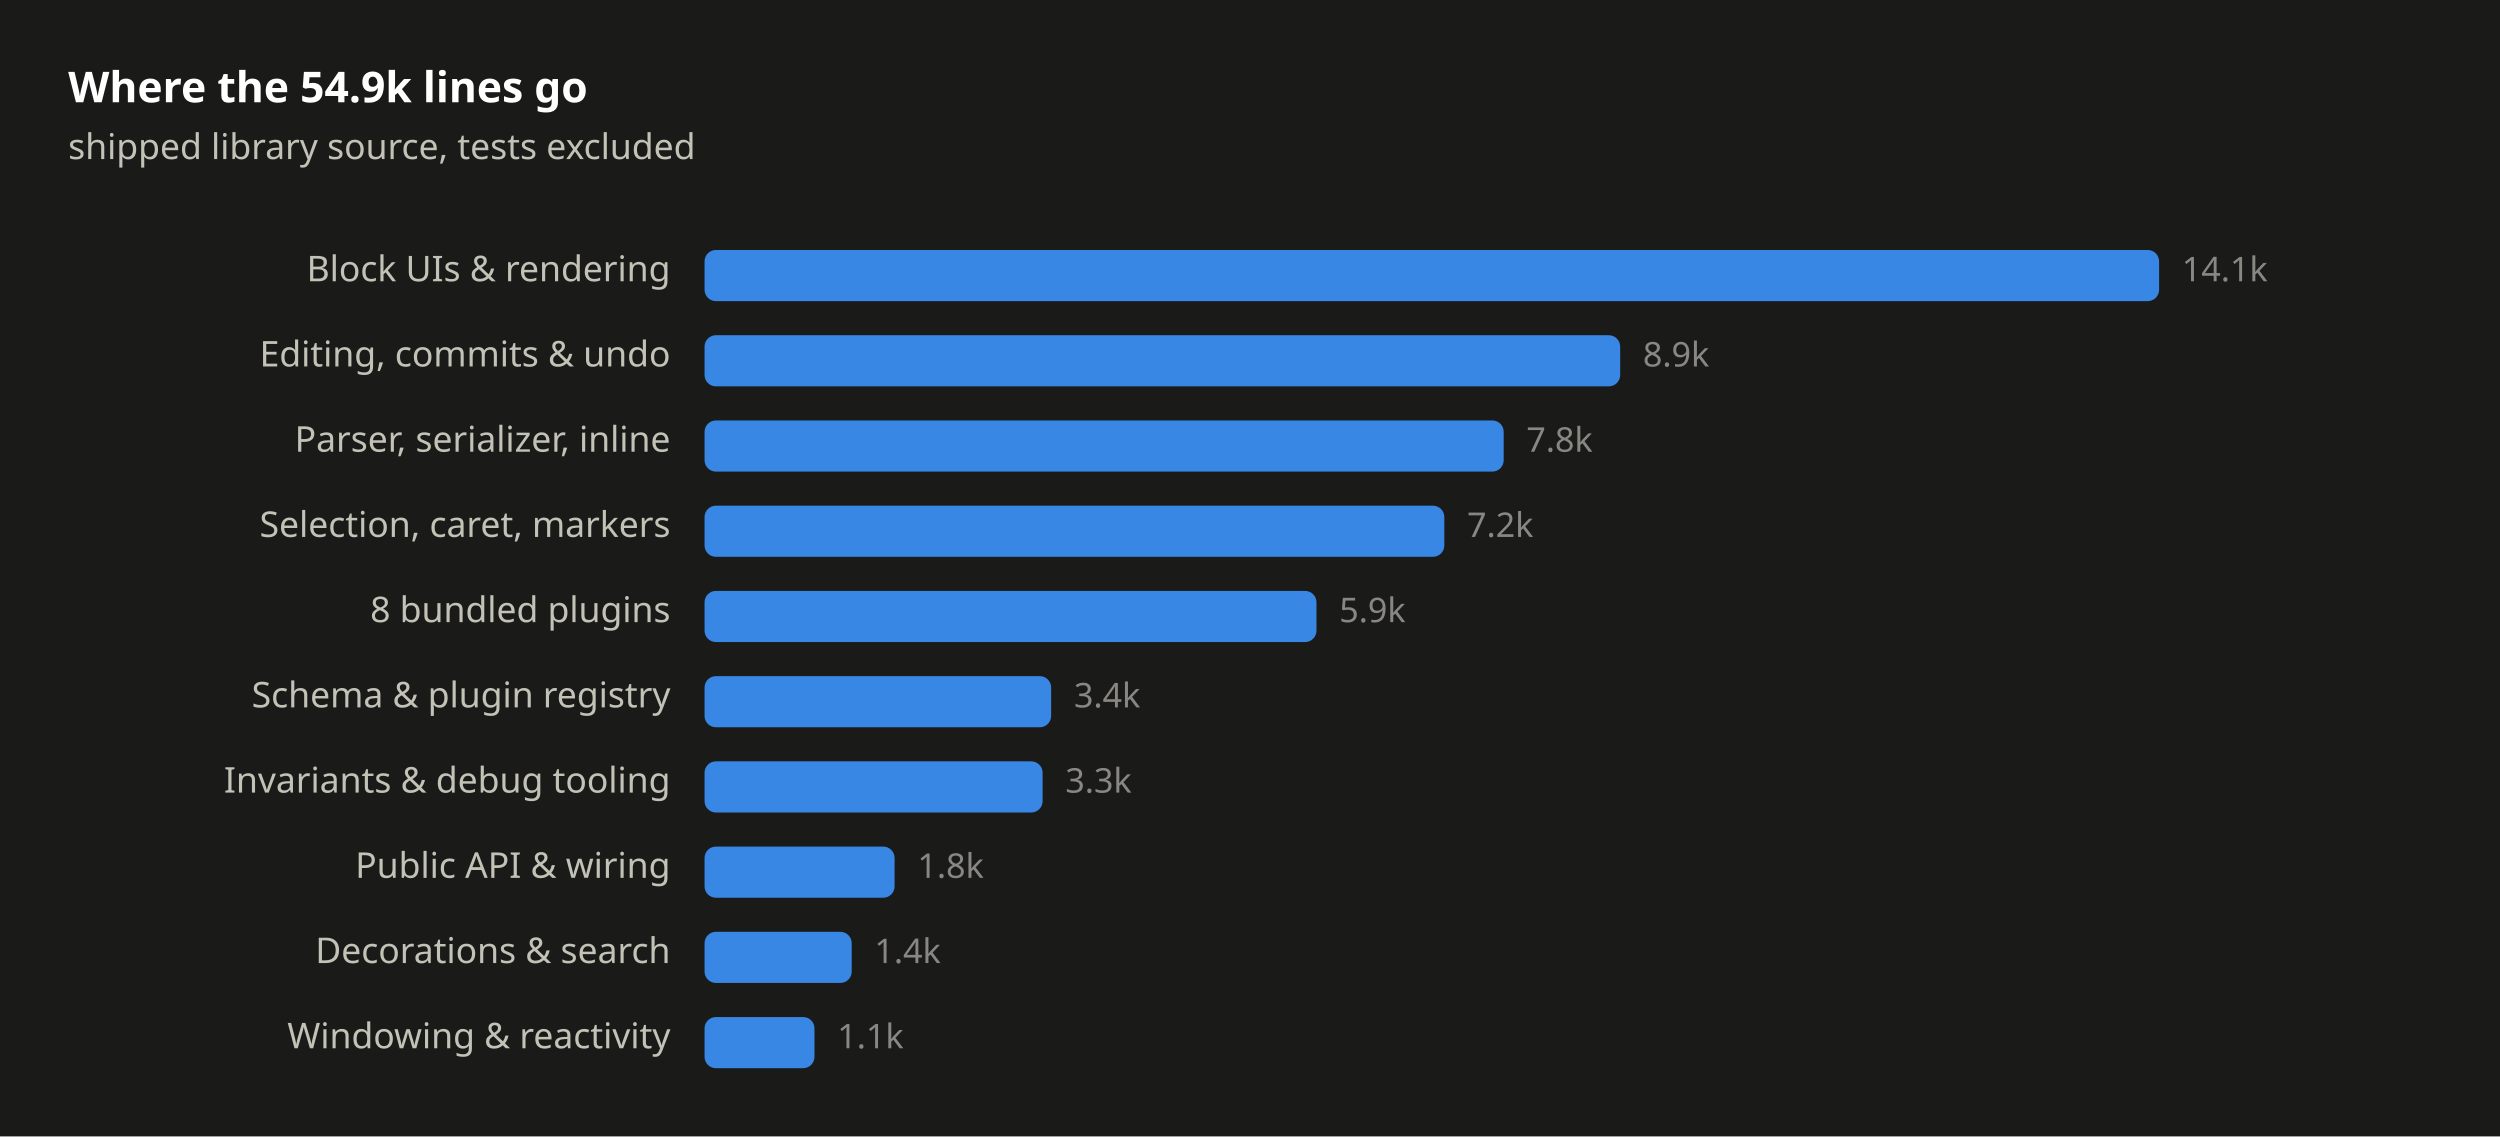
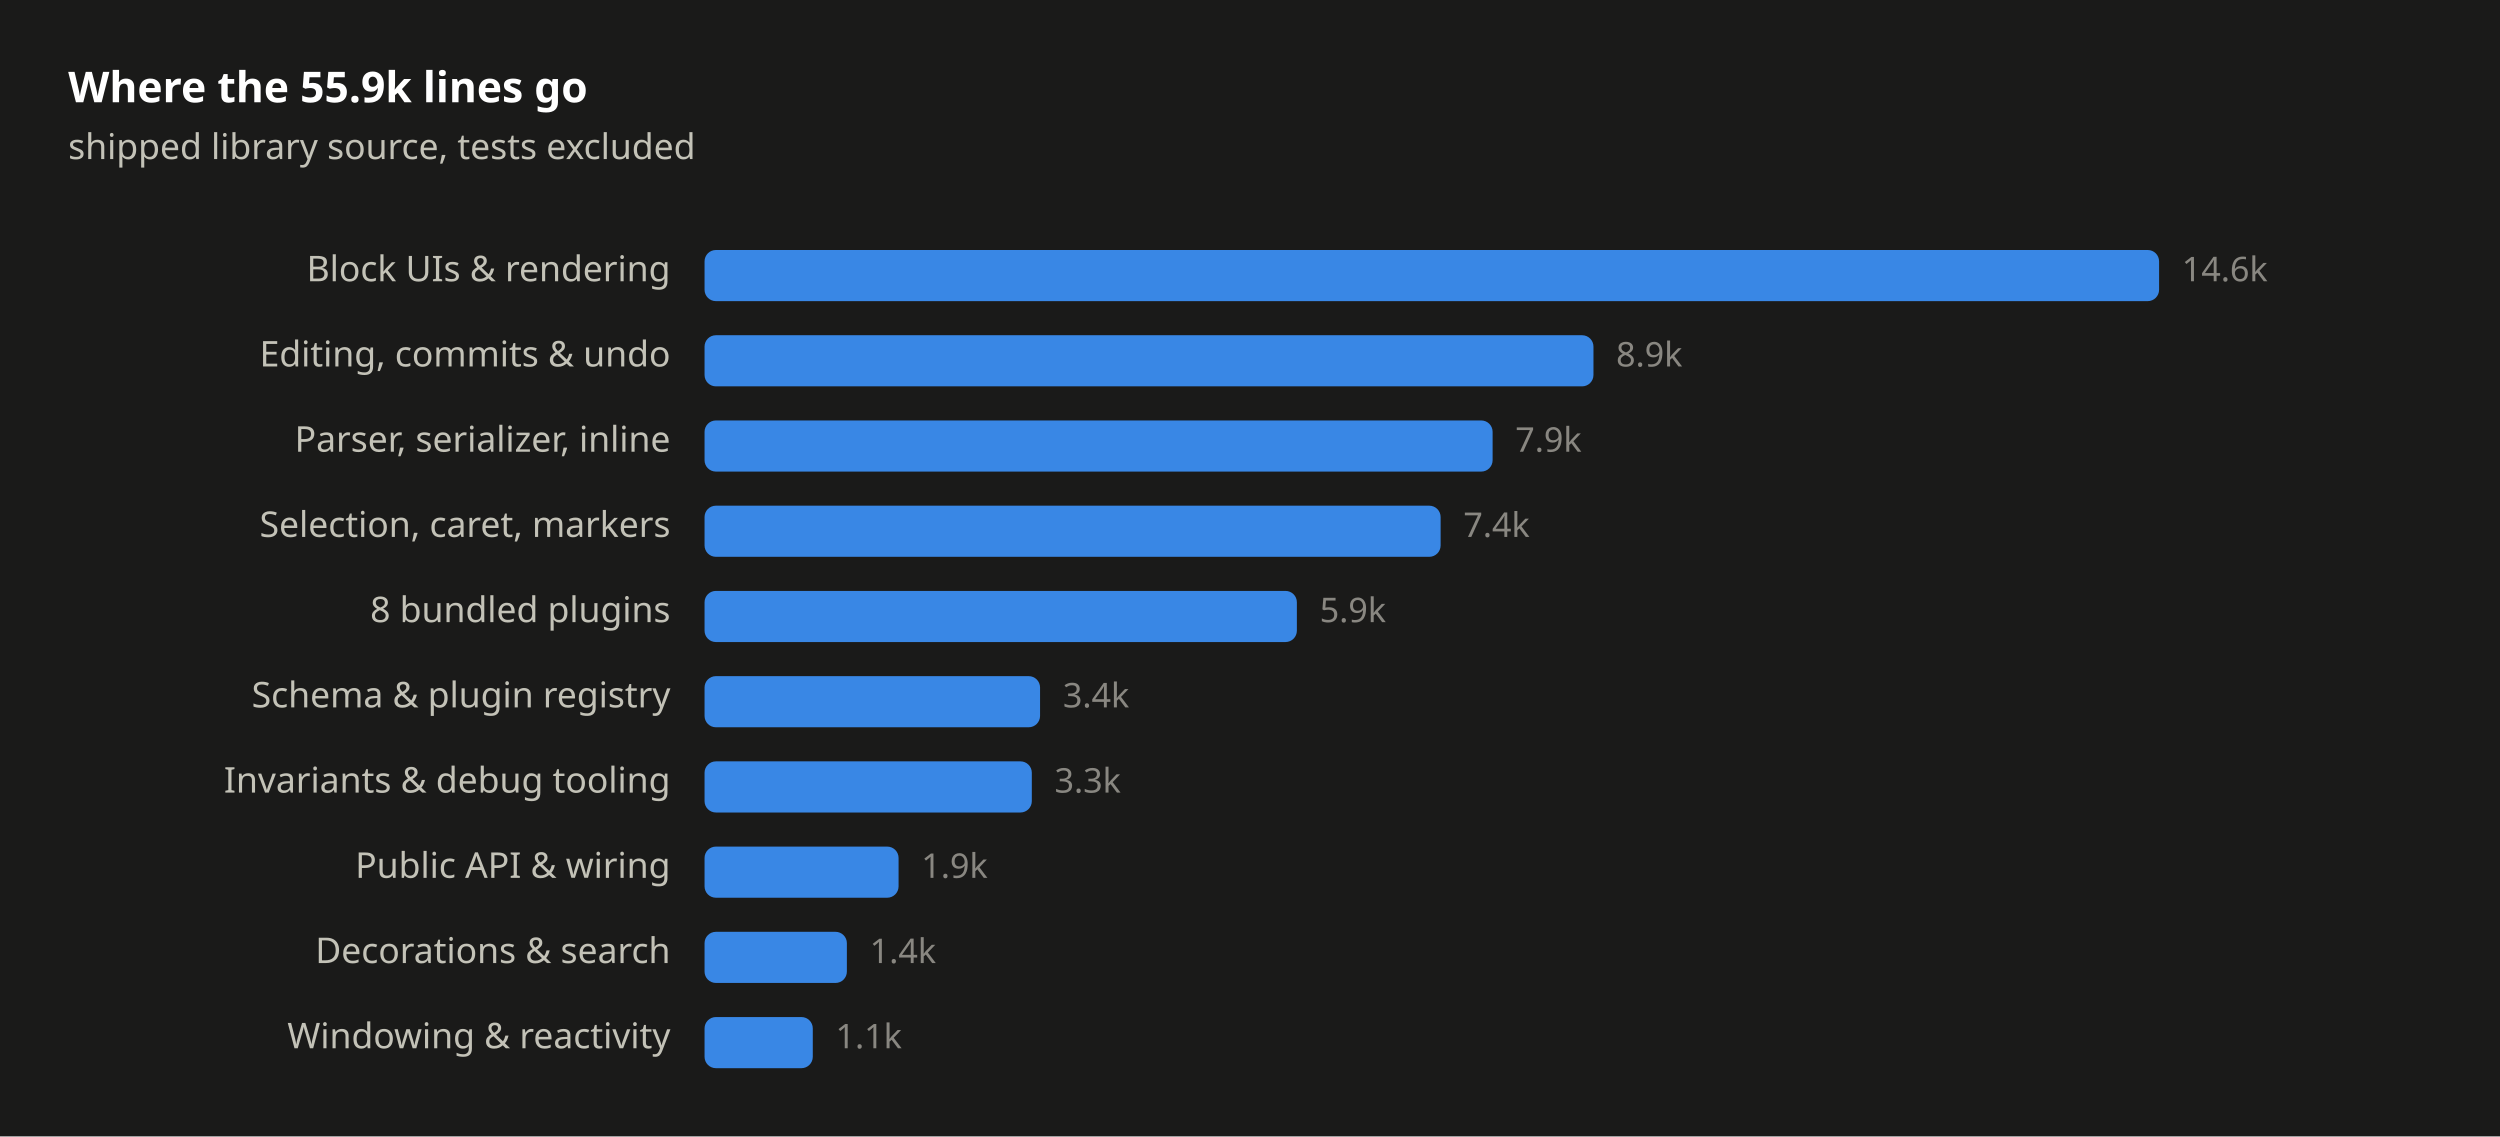
- <svg xmlns="http://www.w3.org/2000/svg" width="880" height="400" viewBox="0 0 880 400" role="img" aria-label="Library source by area: Block UIs &amp; rendering 14.1k, Editing, commits &amp; undo 8.9k, Parser, serializer, inline 7.8k, Selection, caret, markers 7.2k, 8 bundled plugins 5.9k, Schema &amp; plugin registry 3.4k, Invariants &amp; debug tooling 3.3k, Public API &amp; wiring 1.8k, Decorations &amp; search 1.4k, Windowing &amp; reactivity 1.1k. About 54.9k lines total.">
+ <svg xmlns="http://www.w3.org/2000/svg" width="880" height="400" viewBox="0 0 880 400" role="img" aria-label="Library source by area: Block UIs &amp; rendering 14.6k, Editing, commits &amp; undo 8.9k, Parser, serializer, inline 7.9k, Selection, caret, markers 7.4k, 8 bundled plugins 5.9k, Schema &amp; plugin registry 3.4k, Invariants &amp; debug tooling 3.3k, Public API &amp; wiring 1.9k, Decorations &amp; search 1.4k, Windowing &amp; reactivity 1.1k. About 55.9k lines total.">
  <rect width="880" height="400" fill="#1a1a19" />
-   <text x="24" y="36" font-family="system-ui, sans-serif" font-size="15" font-weight="600" fill="#ffffff" text-anchor="start">Where the 54.9k lines go</text>
+   <text x="24" y="36" font-family="system-ui, sans-serif" font-size="15" font-weight="600" fill="#ffffff" text-anchor="start">Where the 55.9k lines go</text>
  <text x="24" y="56" font-family="system-ui, sans-serif" font-size="12.5" font-weight="400" fill="#c3c2b7" text-anchor="start">shipped library source, tests excluded</text>
  <text x="236" y="99" font-family="system-ui, sans-serif" font-size="12.5" font-weight="400" fill="#c3c2b7" text-anchor="end">Block UIs &amp; rendering</text>
  <rect x="248" y="88" width="512.0" height="18" rx="4" fill="#3987e5" />
-   <text x="768" y="99" font-family="system-ui, sans-serif" font-size="12" font-weight="400" fill="#898781" text-anchor="start" style="font-variant-numeric:tabular-nums">14.1k</text>
+   <text x="768" y="99" font-family="system-ui, sans-serif" font-size="12" font-weight="400" fill="#898781" text-anchor="start" style="font-variant-numeric:tabular-nums">14.6k</text>
  <text x="236" y="129" font-family="system-ui, sans-serif" font-size="12.5" font-weight="400" fill="#c3c2b7" text-anchor="end">Editing, commits &amp; undo</text>
-   <rect x="248" y="118" width="322.3" height="18" rx="4" fill="#3987e5" />
-   <text x="578.305" y="129" font-family="system-ui, sans-serif" font-size="12" font-weight="400" fill="#898781" text-anchor="start" style="font-variant-numeric:tabular-nums">8.9k</text>
+   <rect x="248" y="118" width="312.9" height="18" rx="4" fill="#3987e5" />
+   <text x="568.86" y="129" font-family="system-ui, sans-serif" font-size="12" font-weight="400" fill="#898781" text-anchor="start" style="font-variant-numeric:tabular-nums">8.9k</text>
  <text x="236" y="159" font-family="system-ui, sans-serif" font-size="12.5" font-weight="400" fill="#c3c2b7" text-anchor="end">Parser, serializer, inline</text>
-   <rect x="248" y="148" width="281.3" height="18" rx="4" fill="#3987e5" />
-   <text x="537.265" y="159" font-family="system-ui, sans-serif" font-size="12" font-weight="400" fill="#898781" text-anchor="start" style="font-variant-numeric:tabular-nums">7.8k</text>
+   <rect x="248" y="148" width="277.4" height="18" rx="4" fill="#3987e5" />
+   <text x="533.373" y="159" font-family="system-ui, sans-serif" font-size="12" font-weight="400" fill="#898781" text-anchor="start" style="font-variant-numeric:tabular-nums">7.9k</text>
  <text x="236" y="189" font-family="system-ui, sans-serif" font-size="12.5" font-weight="400" fill="#c3c2b7" text-anchor="end">Selection, caret, markers</text>
-   <rect x="248" y="178" width="260.4" height="18" rx="4" fill="#3987e5" />
-   <text x="516.401" y="189" font-family="system-ui, sans-serif" font-size="12" font-weight="400" fill="#898781" text-anchor="start" style="font-variant-numeric:tabular-nums">7.2k</text>
+   <rect x="248" y="178" width="259.1" height="18" rx="4" fill="#3987e5" />
+   <text x="515.103" y="189" font-family="system-ui, sans-serif" font-size="12" font-weight="400" fill="#898781" text-anchor="start" style="font-variant-numeric:tabular-nums">7.4k</text>
  <text x="236" y="219" font-family="system-ui, sans-serif" font-size="12.5" font-weight="400" fill="#c3c2b7" text-anchor="end">8 bundled plugins</text>
-   <rect x="248" y="208" width="215.4" height="18" rx="4" fill="#3987e5" />
-   <text x="471.413" y="219" font-family="system-ui, sans-serif" font-size="12" font-weight="400" fill="#898781" text-anchor="start" style="font-variant-numeric:tabular-nums">5.9k</text>
+   <rect x="248" y="208" width="208.5" height="18" rx="4" fill="#3987e5" />
+   <text x="464.538" y="219" font-family="system-ui, sans-serif" font-size="12" font-weight="400" fill="#898781" text-anchor="start" style="font-variant-numeric:tabular-nums">5.9k</text>
  <text x="236" y="249" font-family="system-ui, sans-serif" font-size="12.5" font-weight="400" fill="#c3c2b7" text-anchor="end">Schema &amp; plugin registry</text>
-   <rect x="248" y="238" width="122.0" height="18" rx="4" fill="#3987e5" />
-   <text x="378.032" y="249" font-family="system-ui, sans-serif" font-size="12" font-weight="400" fill="#898781" text-anchor="start" style="font-variant-numeric:tabular-nums">3.4k</text>
+   <rect x="248" y="238" width="118.1" height="18" rx="4" fill="#3987e5" />
+   <text x="374.138" y="249" font-family="system-ui, sans-serif" font-size="12" font-weight="400" fill="#898781" text-anchor="start" style="font-variant-numeric:tabular-nums">3.4k</text>
  <text x="236" y="279" font-family="system-ui, sans-serif" font-size="12.5" font-weight="400" fill="#c3c2b7" text-anchor="end">Invariants &amp; debug tooling</text>
-   <rect x="248" y="268" width="119.0" height="18" rx="4" fill="#3987e5" />
-   <text x="374.99" y="279" font-family="system-ui, sans-serif" font-size="12" font-weight="400" fill="#898781" text-anchor="start" style="font-variant-numeric:tabular-nums">3.3k</text>
+   <rect x="248" y="268" width="115.2" height="18" rx="4" fill="#3987e5" />
+   <text x="371.192" y="279" font-family="system-ui, sans-serif" font-size="12" font-weight="400" fill="#898781" text-anchor="start" style="font-variant-numeric:tabular-nums">3.3k</text>
  <text x="236" y="309" font-family="system-ui, sans-serif" font-size="12.5" font-weight="400" fill="#c3c2b7" text-anchor="end">Public API &amp; wiring</text>
-   <rect x="248" y="298" width="66.9" height="18" rx="4" fill="#3987e5" />
-   <text x="322.939" y="309" font-family="system-ui, sans-serif" font-size="12" font-weight="400" fill="#898781" text-anchor="start" style="font-variant-numeric:tabular-nums">1.8k</text>
+   <rect x="248" y="298" width="68.3" height="18" rx="4" fill="#3987e5" />
+   <text x="324.309" y="309" font-family="system-ui, sans-serif" font-size="12" font-weight="400" fill="#898781" text-anchor="start" style="font-variant-numeric:tabular-nums">1.9k</text>
  <text x="236" y="339" font-family="system-ui, sans-serif" font-size="12.5" font-weight="400" fill="#c3c2b7" text-anchor="end">Decorations &amp; search</text>
-   <rect x="248" y="328" width="51.8" height="18" rx="4" fill="#3987e5" />
-   <text x="307.798" y="339" font-family="system-ui, sans-serif" font-size="12" font-weight="400" fill="#898781" text-anchor="start" style="font-variant-numeric:tabular-nums">1.4k</text>
+   <rect x="248" y="328" width="50.1" height="18" rx="4" fill="#3987e5" />
+   <text x="306.145" y="339" font-family="system-ui, sans-serif" font-size="12" font-weight="400" fill="#898781" text-anchor="start" style="font-variant-numeric:tabular-nums">1.4k</text>
  <text x="236" y="369" font-family="system-ui, sans-serif" font-size="12.5" font-weight="400" fill="#c3c2b7" text-anchor="end">Windowing &amp; reactivity</text>
-   <rect x="248" y="358" width="38.7" height="18" rx="4" fill="#3987e5" />
-   <text x="294.721" y="369" font-family="system-ui, sans-serif" font-size="12" font-weight="400" fill="#898781" text-anchor="start" style="font-variant-numeric:tabular-nums">1.1k</text>
+   <rect x="248" y="358" width="38.1" height="18" rx="4" fill="#3987e5" />
+   <text x="294.117" y="369" font-family="system-ui, sans-serif" font-size="12" font-weight="400" fill="#898781" text-anchor="start" style="font-variant-numeric:tabular-nums">1.1k</text>
</svg>
